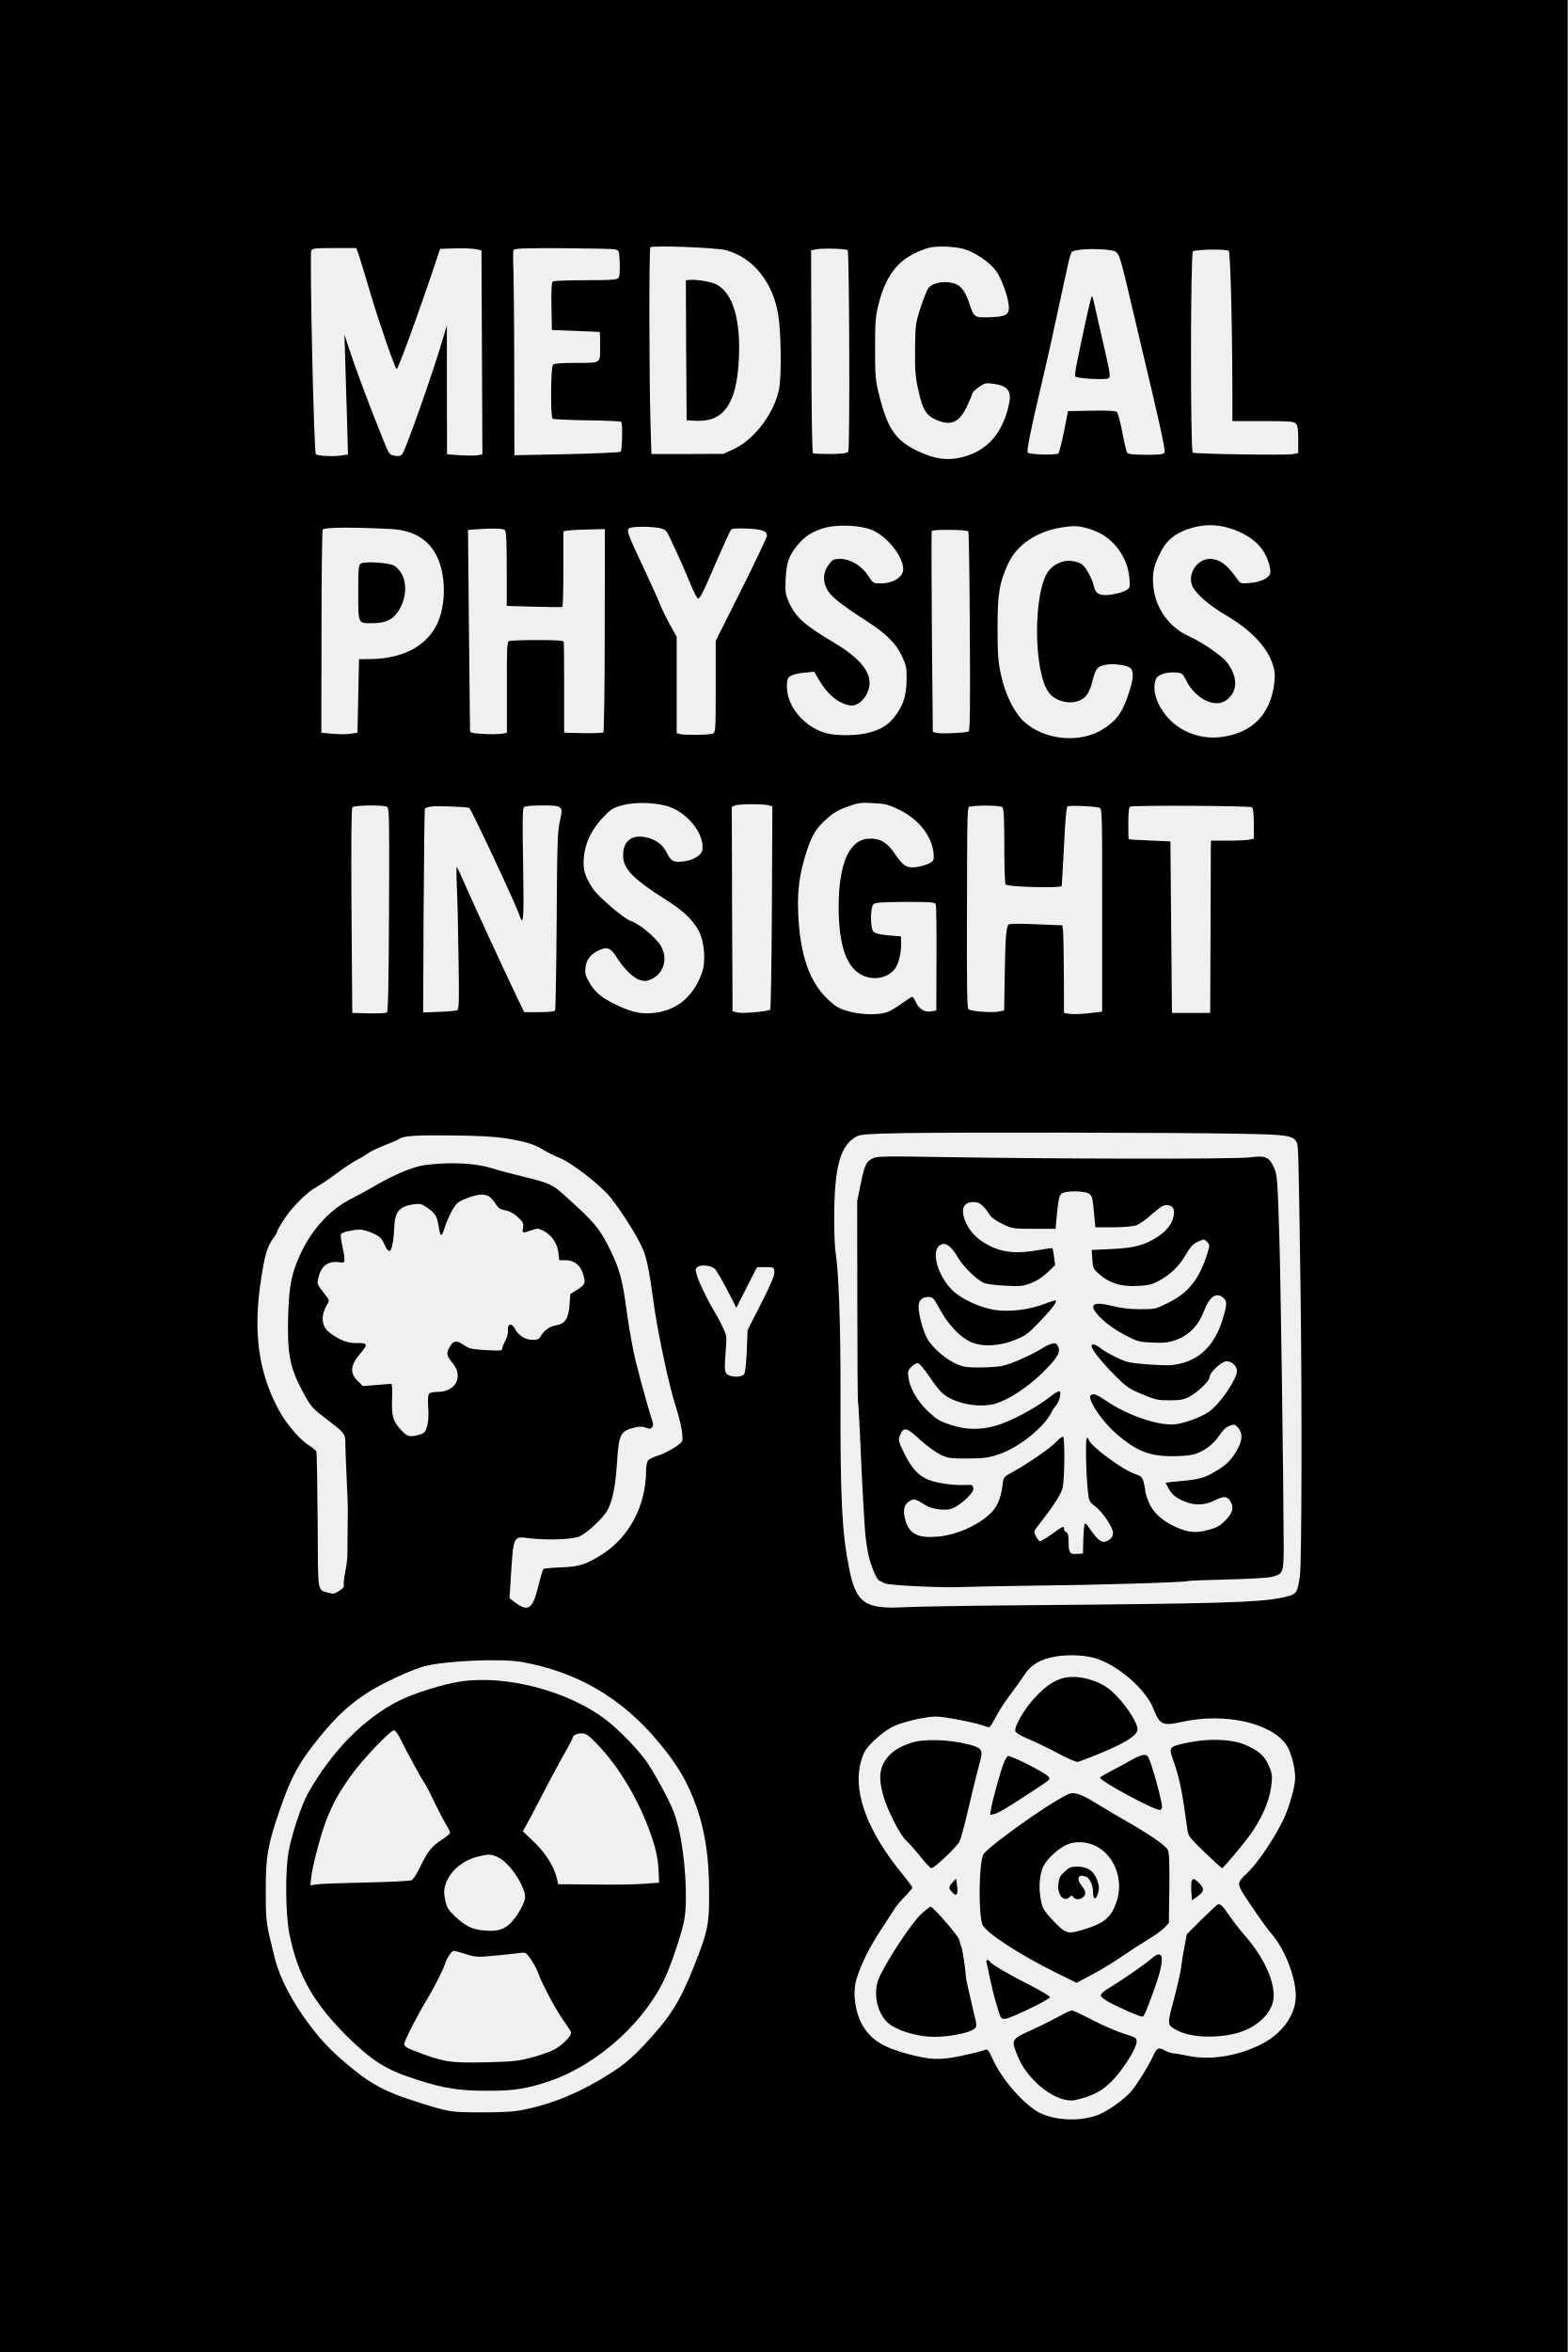
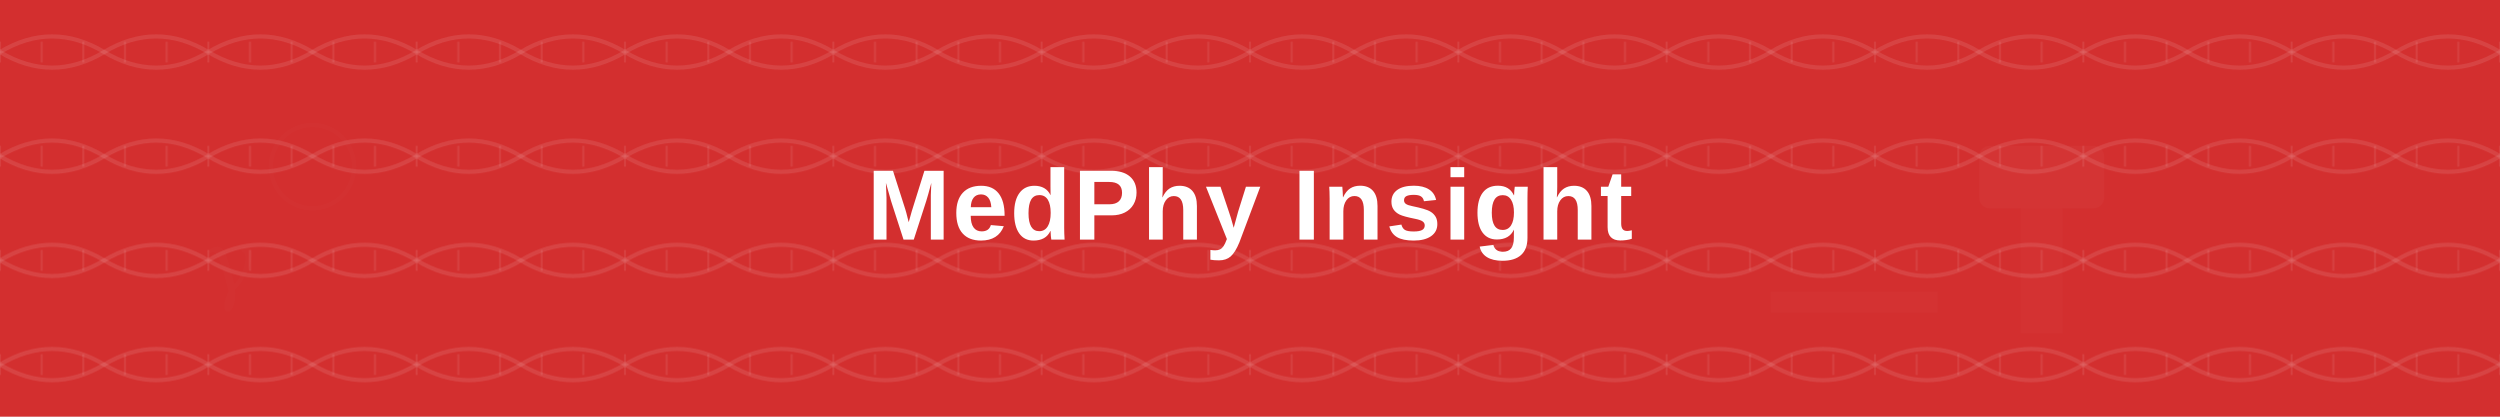
- <svg xmlns="http://www.w3.org/2000/svg" version="1.0" width="1024pt" height="1536pt" viewBox="0 0 1024 1536" preserveAspectRatio="xMidYMid meet">
-   <g transform="translate(0,1536) scale(0.1,-0.1)" fill="#000000" stroke="none">
-     <path d="M0 7680 l0 -7680 5120 0 5120 0 0 7680 0 7680 -5120 0 -5120 0 0 -7680z m4742 6046 c178 -48 308 -210 342 -426 18 -111 21 -387 6 -475 -28 -156 -159 -333 -295 -397 l-70 -32 -235 -1 -235 0 -6 200 c-9 295 -10 1140 -1 1150 13 14 431 -2 494 -19z m1554 8 c72 -21 168 -86 210 -143 38 -52 84 -183 84 -240 0 -49 -24 -60 -132 -63 -93 -3 -97 0 -128 94 -28 88 -62 124 -124 133 -55 9 -115 -6 -139 -33 -10 -10 -33 -68 -53 -128 -34 -106 -35 -114 -37 -274 -1 -135 2 -182 20 -261 30 -138 51 -173 126 -204 90 -37 143 -13 192 89 19 40 35 78 35 84 0 7 19 26 42 43 39 27 47 30 93 23 106 -14 128 -50 100 -159 -49 -185 -152 -290 -319 -325 -90 -18 -165 -6 -271 44 -144 68 -198 147 -252 364 -25 98 -27 124 -27 307 0 176 3 211 23 290 48 186 124 285 264 344 61 26 85 30 155 31 48 0 107 -7 138 -16z m-3947 -56 c11 -35 43 -139 70 -231 52 -178 162 -497 172 -497 10 0 149 380 257 705 l27 80 102 3 c57 1 117 -1 135 -6 l33 -8 3 -666 3 -665 -29 -6 c-17 -3 -69 -3 -116 0 l-86 6 -1 421 0 421 -24 -80 c-60 -209 -248 -743 -269 -763 -10 -10 -25 -13 -49 -8 -33 6 -37 11 -72 99 -97 240 -183 470 -229 612 l-26 80 5 -170 c3 -93 8 -270 12 -392 l6 -221 -47 -7 c-52 -8 -152 -2 -163 9 -13 13 -41 1300 -30 1330 6 14 26 16 151 16 l144 0 21 -62z m1671 53 c24 -7 25 -11 28 -90 2 -53 -1 -88 -9 -97 -9 -11 -52 -14 -213 -14 -110 0 -207 -4 -214 -8 -9 -7 -12 -46 -10 -163 l3 -154 155 -6 c85 -3 156 -7 158 -7 1 -1 2 -44 2 -96 0 -112 11 -106 -170 -106 -85 0 -130 -4 -138 -12 -15 -15 -17 -344 -2 -353 6 -3 107 -8 226 -10 118 -1 218 -6 222 -10 10 -10 6 -185 -4 -195 -5 -5 -163 -12 -352 -16 l-342 -7 -1 539 c0 296 -3 595 -5 663 -3 68 -3 130 0 137 4 12 63 14 323 13 175 -1 329 -4 343 -8z m1517 -5 c11 -11 15 -1298 4 -1315 -7 -11 -36 -15 -115 -16 -59 0 -111 2 -116 5 -5 3 -10 275 -10 665 l-2 660 34 7 c42 8 195 4 205 -6z m1744 -7 c29 -11 38 -41 110 -349 17 -74 53 -225 79 -335 105 -439 143 -614 137 -629 -5 -13 -25 -16 -120 -16 -80 0 -117 4 -124 13 -5 6 -20 67 -32 134 -13 67 -29 127 -36 133 -8 7 -69 10 -166 8 l-153 -3 -26 -133 c-15 -73 -31 -137 -37 -143 -13 -13 -187 -8 -200 5 -8 8 20 152 77 391 54 229 92 401 187 843 8 39 20 75 27 79 31 21 224 22 277 2z m745 3 c11 -7 23 -478 24 -949 l0 -163 199 0 c168 0 202 -2 215 -16 12 -12 16 -37 16 -104 l0 -89 -37 -7 c-45 -8 -637 1 -652 10 -16 11 -15 1298 1 1314 13 13 215 17 234 4z m37 -1822 c80 -30 142 -74 180 -126 36 -49 63 -131 53 -161 -10 -30 -64 -55 -131 -60 -59 -5 -63 -4 -81 22 -68 98 -118 135 -182 135 -86 0 -150 -106 -111 -183 26 -50 110 -122 220 -187 174 -103 278 -219 309 -341 9 -35 9 -65 1 -119 -29 -188 -141 -301 -327 -331 -179 -29 -350 57 -426 214 -29 58 -35 116 -18 161 11 30 69 49 132 44 39 -3 43 -6 66 -51 58 -118 183 -182 257 -133 81 53 84 153 9 251 -31 41 -166 134 -246 169 -132 58 -222 186 -235 330 -7 87 2 129 49 222 41 82 104 129 211 159 91 24 177 20 270 -15z m-2373 1 c99 -37 209 -172 210 -257 0 -53 -65 -94 -149 -94 -46 0 -49 1 -80 50 -42 65 -116 110 -183 110 -42 0 -50 -4 -73 -35 -37 -48 -43 -103 -16 -158 23 -48 84 -98 259 -211 131 -84 194 -147 234 -232 27 -58 31 -76 30 -150 -1 -99 -19 -162 -66 -228 -44 -62 -87 -93 -166 -117 -82 -25 -224 -27 -301 -5 -140 42 -249 174 -249 303 0 45 4 55 25 69 14 9 54 19 89 21 l65 6 28 -49 c59 -101 128 -158 207 -171 58 -9 126 69 126 147 0 85 -77 171 -235 265 -188 111 -249 165 -291 260 -24 55 -26 68 -22 155 6 109 21 152 78 221 50 59 94 87 174 111 82 24 228 19 306 -11z m1435 2 c138 -44 238 -169 252 -316 5 -61 4 -66 -20 -81 -14 -10 -55 -22 -91 -28 -78 -13 -110 1 -121 54 -12 52 -53 126 -80 144 -14 9 -45 19 -68 21 -51 6 -113 -21 -146 -63 -105 -133 -102 -676 4 -802 57 -68 177 -79 234 -22 16 16 33 50 40 77 27 105 33 115 77 128 54 16 163 3 181 -21 23 -32 14 -90 -34 -216 -31 -80 -64 -123 -136 -172 -149 -103 -389 -85 -528 41 -63 57 -124 180 -150 303 -20 90 -23 135 -23 310 0 222 11 292 68 417 58 125 186 212 349 238 88 14 115 12 192 -12z m-4569 2 c177 -9 290 -100 328 -265 30 -128 15 -277 -39 -375 -73 -131 -223 -206 -420 -209 l-80 -1 -5 -240 -5 -240 -46 -7 c-25 -4 -78 -4 -118 0 l-72 7 1 660 c0 363 4 663 8 667 15 15 200 16 448 3z m1738 9 c34 -5 52 -13 63 -30 17 -27 110 -231 158 -349 18 -43 38 -81 43 -83 14 -4 31 30 127 253 43 99 83 186 89 194 8 10 33 12 108 9 99 -5 128 -16 128 -47 0 -9 -75 -167 -167 -351 l-168 -335 0 -299 c0 -290 -1 -299 -20 -307 -24 -9 -181 -11 -212 -3 l-23 6 0 315 0 315 -44 78 c-24 44 -53 103 -64 132 -11 29 -62 141 -112 248 -101 214 -110 238 -89 251 16 10 116 12 183 3z m-996 -16 c9 -9 12 -79 12 -254 l0 -241 178 -5 c97 -3 180 -4 185 -1 4 2 7 114 7 248 l0 245 23 5 c12 2 73 6 135 7 l113 3 -1 -660 c0 -363 -4 -663 -9 -668 -4 -4 -64 -6 -132 -5 l-124 3 0 290 c0 160 -1 296 -3 303 -1 9 -44 12 -171 12 -93 0 -176 -3 -185 -6 -14 -5 -16 -42 -15 -302 l0 -297 -33 -7 c-18 -3 -72 -4 -120 -1 -87 6 -88 6 -88 32 0 14 -3 313 -7 663 l-6 637 49 4 c112 8 180 7 192 -5z m3027 -9 c4 -5 8 -300 10 -654 3 -490 1 -646 -8 -652 -16 -9 -180 -17 -210 -9 l-24 6 -6 652 c-3 359 -3 656 -1 660 8 12 232 10 239 -3z m-1979 -1790 c134 -33 258 -181 242 -290 -4 -32 -58 -66 -118 -74 -68 -9 -87 0 -112 51 -26 56 -70 90 -135 105 -94 22 -153 -23 -153 -116 0 -89 63 -154 286 -295 106 -67 170 -128 208 -199 38 -72 48 -203 20 -277 -58 -158 -167 -246 -322 -260 -80 -8 -149 9 -253 62 -87 43 -128 80 -163 144 -24 44 -27 58 -21 97 7 51 38 86 94 110 48 21 72 10 106 -44 49 -79 113 -142 157 -154 32 -8 46 -7 76 8 80 39 106 136 58 217 -32 54 -141 144 -195 161 -43 13 -216 161 -249 212 -54 85 -66 126 -58 206 8 93 50 179 125 259 51 54 64 62 126 79 77 21 191 20 281 -2z m1531 -29 c125 -62 209 -169 221 -281 4 -41 1 -49 -20 -63 -13 -9 -48 -20 -77 -26 -73 -14 -100 1 -153 80 -51 77 -98 106 -170 103 -130 -3 -200 -161 -200 -448 1 -229 42 -367 129 -429 79 -55 190 -41 241 31 23 33 39 101 38 163 l-1 45 -40 3 c-82 5 -125 14 -140 28 -21 22 -21 156 0 178 13 12 49 15 210 16 176 0 194 -2 198 -18 3 -9 5 -169 4 -354 l-1 -337 -35 -6 c-42 -8 -79 16 -100 63 -8 18 -18 32 -23 32 -5 0 -32 -18 -61 -39 -29 -21 -70 -47 -92 -57 -57 -25 -182 -23 -272 4 -58 18 -79 31 -131 81 -117 115 -176 287 -188 551 -7 152 7 257 52 401 32 103 62 156 118 207 59 55 85 70 163 98 59 21 80 24 158 19 79 -4 100 -9 172 -45z m-857 31 l25 -7 -3 -659 c-2 -363 -7 -664 -11 -668 -13 -13 -184 -28 -216 -19 l-30 8 -3 668 -2 667 22 9 c27 10 181 11 218 1z m-2490 -11 c12 -8 14 -99 11 -672 -2 -491 -6 -665 -14 -670 -7 -5 -60 -7 -119 -6 l-107 3 -5 665 c-3 450 -1 669 6 678 12 14 205 17 228 2z m535 -6 c12 -5 308 -637 328 -701 26 -82 30 -25 24 330 -5 273 -4 366 5 375 8 8 50 12 119 12 136 0 139 -3 116 -103 -15 -62 -18 -152 -21 -648 -2 -317 -7 -582 -10 -588 -5 -7 -44 -11 -104 -11 l-98 0 -52 108 c-75 156 -255 546 -324 701 -32 74 -61 137 -64 140 -3 3 -3 -55 0 -129 4 -74 9 -284 11 -467 5 -263 3 -333 -7 -340 -7 -4 -60 -9 -119 -11 l-105 -4 3 658 c2 363 6 664 8 671 2 6 21 14 42 16 42 5 229 -2 248 -9z m3483 4 c9 -9 12 -79 12 -252 0 -133 4 -246 8 -252 10 -16 362 -26 367 -10 1 6 8 123 15 261 8 169 15 252 23 258 13 9 183 2 210 -9 16 -6 17 -55 16 -669 l0 -662 -89 -10 c-48 -6 -104 -7 -124 -4 l-36 6 -1 260 c-1 143 -3 272 -6 286 l-4 26 -171 7 c-96 5 -174 4 -179 -1 -17 -17 -22 -81 -26 -320 l-4 -242 -36 -7 c-46 -9 -180 1 -197 15 -9 8 -11 136 -10 568 2 821 0 751 27 756 52 10 193 7 205 -5z m1629 0 c9 -7 13 -41 13 -108 l0 -97 -31 -7 c-17 -3 -80 -6 -140 -6 l-109 0 -1 -62 c0 -35 -1 -288 -2 -563 l-2 -500 -125 0 -125 0 -5 560 -5 560 -135 6 c-74 3 -136 7 -137 8 -2 0 -3 48 -3 105 0 72 4 106 12 108 29 10 783 6 795 -4z m-85 -2132 c315 -5 354 -11 378 -56 11 -21 12 -53 25 -960 10 -702 8 -1790 -4 -1870 -18 -122 -19 -123 -125 -145 -144 -30 -420 -38 -1651 -48 -374 -3 -736 -9 -805 -13 -262 -14 -319 26 -364 256 -47 239 -58 450 -56 1155 1 425 -12 786 -32 905 -6 36 -10 150 -9 253 3 314 41 448 146 505 25 14 74 18 305 22 342 6 1792 4 2192 -4z m-4787 -30 c132 -22 188 -40 244 -75 25 -16 75 -41 111 -55 69 -28 240 -158 313 -239 53 -59 160 -221 208 -316 42 -83 53 -131 94 -426 26 -180 98 -516 139 -640 36 -113 53 -212 39 -231 -19 -25 -107 -76 -156 -90 -28 -9 -58 -23 -64 -32 -7 -9 -13 -41 -13 -71 -2 -227 -111 -431 -290 -544 -105 -65 -145 -78 -264 -83 -60 -2 -113 -7 -117 -11 -4 -5 -19 -55 -33 -113 -36 -146 -65 -168 -146 -109 l-42 31 6 96 c21 325 14 309 126 296 114 -13 268 -8 319 10 50 18 163 123 191 177 32 62 50 154 60 304 12 190 22 210 118 233 31 7 52 6 73 -2 24 -9 32 -8 39 4 6 8 7 22 4 30 -13 35 -78 265 -109 390 -19 74 -46 221 -60 327 -30 226 -48 290 -123 438 -58 115 -96 159 -277 322 -86 78 -105 87 -278 129 -78 19 -169 43 -202 54 -85 28 -214 39 -352 30 -100 -7 -132 -14 -210 -44 -51 -19 -137 -61 -190 -92 -54 -32 -127 -72 -163 -90 -138 -67 -260 -198 -334 -356 -63 -134 -78 -211 -84 -422 -6 -243 12 -331 101 -495 45 -82 61 -101 127 -151 152 -117 145 -108 146 -191 1 -41 5 -144 9 -229 8 -179 8 -169 6 -280 0 -47 -1 -103 -1 -125 1 -96 -2 -124 -15 -192 -8 -39 -12 -78 -9 -86 3 -9 -8 -23 -31 -37 -32 -20 -41 -21 -73 -11 -70 21 -65 -14 -67 468 -2 241 -5 445 -9 454 -4 8 -21 23 -38 33 -66 40 -154 140 -206 236 -134 246 -170 511 -117 855 25 163 41 216 82 271 13 17 23 36 23 41 0 6 22 44 48 84 53 80 152 178 211 208 20 11 77 49 127 86 49 37 112 78 139 92 28 14 60 34 73 44 13 10 60 32 105 50 45 17 87 35 94 41 24 20 114 26 353 23 171 -2 275 -8 345 -19z m-108 -381 c12 -8 31 -30 42 -49 16 -26 30 -35 61 -40 26 -4 54 -19 81 -43 36 -33 40 -41 36 -70 -7 -38 -5 -38 53 -18 39 14 46 14 78 -2 54 -27 91 -80 99 -141 l6 -52 43 0 c53 0 96 -33 112 -88 19 -61 15 -70 -35 -103 l-48 -30 -5 -74 c-7 -88 -30 -122 -92 -131 -39 -7 -77 -35 -97 -72 -9 -17 -21 -22 -52 -22 -48 0 -92 28 -115 71 -21 41 -50 36 -46 -8 2 -18 -6 -48 -17 -69 -12 -21 -21 -45 -21 -53 0 -12 -18 -13 -105 -8 -90 5 -110 9 -142 31 -50 34 -69 33 -93 -6 -27 -45 -25 -60 15 -108 75 -90 23 -190 -98 -190 -23 0 -48 -5 -54 -11 -7 -7 -9 -39 -6 -90 4 -48 1 -95 -7 -122 -10 -39 -17 -46 -50 -56 -61 -18 -80 -14 -117 27 -56 59 -66 92 -62 207 3 63 0 99 -6 98 -5 0 -49 -4 -97 -8 l-88 -7 -35 35 c-52 52 -46 103 20 180 50 58 47 67 -23 66 -61 -2 -114 19 -179 68 -56 43 -60 114 -12 191 11 18 9 25 -17 57 -54 69 -54 68 -45 108 18 79 62 113 134 104 35 -5 37 -3 37 21 0 15 -7 56 -15 91 -9 39 -12 68 -7 73 13 13 79 27 122 28 19 0 59 -11 88 -25 44 -20 56 -32 72 -70 19 -44 36 -57 45 -32 10 24 18 83 20 138 3 105 32 140 126 154 40 6 52 3 87 -20 53 -35 68 -59 77 -123 4 -28 11 -54 15 -57 5 -3 16 16 23 43 19 63 60 142 84 165 25 22 118 55 158 56 17 1 40 -6 52 -14z m1474 -473 c9 -10 44 -70 78 -134 l61 -118 32 63 c18 34 48 94 67 132 l36 70 55 0 c54 0 55 0 58 -31 2 -23 -20 -76 -86 -206 l-89 -175 -5 -137 c-4 -87 -10 -141 -18 -151 -18 -22 -93 -20 -113 3 -14 16 -15 33 -8 133 9 111 9 115 -17 169 -14 30 -35 71 -47 90 -43 70 -102 188 -119 240 -16 50 -16 53 1 66 23 18 91 9 114 -14z m2499 -2546 c148 -53 315 -202 364 -325 41 -105 60 -114 186 -86 282 63 592 -8 686 -156 28 -45 54 -144 54 -209 0 -57 -39 -195 -79 -277 -61 -125 -166 -280 -236 -347 -72 -69 -73 -61 29 -213 50 -75 110 -158 134 -185 83 -96 155 -279 156 -398 2 -124 -85 -247 -221 -318 -154 -79 -338 -109 -483 -78 -41 9 -84 16 -95 16 -11 0 -36 9 -56 19 -42 23 -52 18 -76 -34 -29 -65 -112 -197 -146 -235 -46 -51 -134 -115 -199 -145 -110 -50 -284 -48 -395 6 -95 46 -240 207 -301 336 -41 86 -39 84 -70 72 -15 -6 -81 -22 -147 -36 -138 -28 -195 -26 -340 12 -160 42 -239 89 -296 180 -52 83 -72 216 -45 309 27 93 89 216 162 326 38 57 77 117 87 134 10 17 41 54 68 81 27 28 49 54 49 58 0 4 -29 42 -63 85 -222 270 -319 516 -280 711 8 35 22 79 34 97 32 52 129 135 189 162 68 30 209 62 275 62 51 0 257 -40 308 -59 16 -6 32 -11 38 -11 5 0 23 28 40 61 17 34 60 101 95 148 36 47 79 108 97 136 42 64 102 99 202 117 89 15 204 9 275 -16z m-3760 -20 c360 -65 651 -234 890 -521 111 -133 174 -233 226 -363 76 -188 107 -377 106 -642 0 -190 -11 -240 -97 -456 -96 -243 -159 -341 -340 -532 -75 -79 -123 -118 -209 -173 -191 -121 -360 -193 -556 -235 -66 -14 -128 -19 -280 -19 -213 0 -215 0 -465 81 -156 50 -256 102 -365 190 -133 106 -211 184 -295 296 -118 156 -198 310 -231 443 -57 228 -58 234 -58 435 -1 228 13 304 93 535 75 218 127 310 266 480 107 130 192 208 309 283 95 61 291 151 371 171 142 36 500 51 635 27z" />
-     <path d="M4502 13532 l-22 -3 2 -457 3 -457 60 -3 c182 -9 266 110 281 398 14 265 -40 442 -152 495 -35 16 -135 32 -172 27z" />
-     <path d="M7128 13415 c-14 -47 -51 -215 -98 -447 -6 -32 -9 -62 -6 -66 8 -14 193 -24 215 -13 17 10 15 22 -36 243 -29 128 -57 249 -61 268 -7 28 -10 31 -14 15z" />
-     <path d="M2358 11680 c-16 -10 -18 -30 -18 -190 0 -204 -2 -200 85 -200 88 0 133 18 170 69 76 104 67 250 -19 306 -30 20 -192 31 -218 15z" />
-     <path d="M5705 7797 c-47 -22 -56 -39 -82 -164 l-24 -118 1 -652 c0 -359 2 -658 5 -665 2 -7 9 -125 15 -263 11 -270 28 -572 35 -620 13 -100 20 -132 44 -197 14 -39 33 -74 41 -78 8 -4 26 -13 39 -20 27 -14 395 -31 511 -24 36 2 252 6 480 9 398 4 976 21 990 30 3 2 118 7 256 10 137 3 268 11 291 17 74 18 78 29 78 197 -2 483 -19 1714 -29 2041 -11 354 -14 389 -33 432 -33 73 -57 83 -156 70 -87 -13 -1259 -11 -2037 2 -327 6 -400 5 -425 -7z m1400 -229 c29 -13 31 -19 42 -138 l8 -85 115 0 c68 0 130 6 152 13 21 8 67 40 103 73 48 43 73 59 94 59 39 0 55 -22 48 -65 -9 -55 -42 -100 -104 -141 -84 -56 -157 -75 -305 -81 l-127 -6 4 -61 c4 -58 6 -63 46 -98 68 -59 141 -81 247 -76 72 3 96 9 141 33 78 43 131 94 176 170 31 53 48 72 80 86 39 18 41 18 59 -1 19 -19 19 -21 2 -77 -52 -166 -122 -255 -255 -321 -81 -41 -86 -42 -183 -42 -68 0 -125 7 -181 21 -139 35 -164 7 -71 -84 34 -33 92 -74 147 -103 88 -46 96 -48 187 -52 80 -3 104 0 154 18 85 32 146 96 180 188 37 96 82 127 128 85 23 -21 23 -42 -2 -126 -47 -166 -140 -268 -276 -301 -59 -14 -89 -15 -206 -7 -125 9 -145 13 -213 45 -42 20 -90 47 -106 61 -32 26 -59 33 -59 14 0 -21 63 -101 148 -187 80 -80 95 -91 182 -127 86 -36 103 -40 180 -40 69 0 93 5 128 23 55 29 132 103 132 127 0 31 79 105 112 105 33 0 68 -31 68 -61 0 -56 -111 -218 -184 -269 -49 -33 -126 -63 -202 -79 -105 -21 -320 49 -475 155 -42 29 -71 43 -82 38 -9 -3 -17 -9 -17 -13 0 -50 90 -176 182 -253 123 -105 209 -138 355 -138 54 0 116 5 138 11 65 17 131 66 169 124 24 35 46 57 68 64 30 11 35 10 56 -14 28 -33 28 -74 1 -128 -34 -66 -67 -103 -122 -139 -89 -57 -126 -69 -242 -79 -60 -6 -110 -11 -111 -12 -1 -1 9 -21 23 -44 18 -31 39 -50 81 -70 76 -37 147 -37 220 0 56 30 81 26 102 -13 20 -38 11 -70 -33 -116 -35 -37 -54 -49 -112 -65 -84 -23 -134 -18 -220 21 -87 39 -149 99 -174 166 -12 30 -21 62 -21 72 0 9 -5 33 -10 54 -9 31 -17 39 -54 51 -88 30 -306 193 -306 229 0 4 -5 8 -10 8 -11 0 -7 -224 6 -350 6 -60 9 -67 45 -95 52 -40 119 -139 119 -176 0 -19 -8 -34 -25 -45 -44 -29 -68 -14 -140 91 -7 11 -16 17 -20 14 -3 -4 -7 -49 -9 -100 l-2 -94 -39 -3 c-47 -4 -55 7 -55 79 0 41 -4 58 -15 63 -8 3 -15 12 -15 21 0 22 -6 20 -81 -35 -39 -28 -74 -48 -79 -45 -6 4 -17 19 -25 35 -14 27 -13 30 16 67 102 129 157 215 162 255 12 87 12 321 1 325 -6 2 -25 -12 -41 -30 -34 -38 -182 -141 -283 -197 -65 -35 -65 -36 -71 -86 -12 -95 -37 -150 -87 -195 -88 -78 -217 -133 -334 -144 -131 -12 -189 17 -214 107 -19 67 -9 106 32 128 25 14 35 11 100 -30 36 -23 108 -35 158 -26 52 10 158 103 154 135 -3 24 -6 25 -58 23 -78 -4 -198 15 -247 39 -60 29 -99 73 -144 163 -43 86 -44 93 -27 130 21 48 43 43 125 -34 43 -39 102 -83 133 -98 51 -25 64 -27 180 -27 108 1 136 4 205 28 127 42 292 173 342 271 8 17 23 40 33 51 20 23 34 82 21 89 -5 3 -31 -11 -57 -32 -103 -81 -263 -166 -364 -194 -103 -28 -191 -26 -293 8 -70 23 -91 36 -146 88 -70 67 -118 150 -127 220 -6 39 -3 48 20 71 15 14 34 25 43 23 9 -2 40 -39 70 -83 29 -44 68 -94 86 -111 73 -68 240 -102 348 -71 86 26 204 102 299 193 104 101 129 141 112 179 -11 23 -17 26 -40 20 -15 -3 -40 -15 -57 -26 -71 -46 -219 -111 -272 -120 -68 -11 -208 -13 -249 -3 -75 18 -169 86 -227 165 -30 41 -66 162 -67 226 0 40 23 63 63 63 30 0 35 -6 77 -82 53 -97 126 -175 195 -209 75 -36 183 -33 291 9 71 28 90 42 155 110 80 82 125 140 116 149 -3 3 -35 -7 -71 -21 -100 -40 -237 -56 -333 -40 -97 17 -215 72 -271 127 -102 99 -145 268 -76 299 33 15 68 -11 111 -84 33 -57 115 -138 165 -164 17 -9 72 -17 141 -20 100 -6 118 -4 171 16 37 14 77 40 108 70 l50 48 -7 54 c-4 29 -9 55 -11 57 -1 1 -46 -5 -99 -14 -121 -22 -209 -16 -290 19 -81 36 -138 86 -169 148 -46 92 -30 148 43 148 39 0 67 -22 105 -83 11 -18 43 -41 84 -60 65 -31 71 -32 207 -32 l140 0 10 109 c9 87 15 111 30 122 23 17 134 19 170 2z" />
-     <path d="M6945 4401 c-61 -16 -113 -51 -181 -123 -70 -73 -139 -190 -132 -223 2 -11 34 -30 83 -51 44 -18 132 -60 195 -94 63 -34 121 -59 130 -56 53 16 211 81 263 108 90 45 127 76 127 105 0 48 -90 180 -171 251 -80 70 -222 108 -314 83z" />
-     <path d="M5964 3982 c-90 -27 -147 -64 -183 -120 -36 -57 -41 -116 -15 -216 24 -95 108 -262 152 -305 22 -20 65 -69 96 -108 31 -40 63 -73 70 -73 20 0 164 137 183 173 8 17 28 85 43 151 28 121 68 286 94 382 18 69 7 82 -91 105 -119 29 -274 33 -349 11z" />
-     <path d="M7761 3980 c-123 -25 -128 -30 -101 -106 44 -121 61 -204 97 -469 5 -35 19 -53 112 -142 58 -56 109 -102 113 -103 11 0 166 188 203 245 76 118 113 215 122 320 4 39 -1 64 -20 106 -29 65 -67 98 -158 136 -87 36 -233 41 -368 13z" />
-     <path d="M6583 3892 c-6 -4 -18 -25 -27 -47 -21 -53 -74 -243 -82 -296 l-7 -42 29 7 c29 8 77 36 234 139 141 93 134 86 114 108 -25 27 -248 139 -261 131z" />
-     <path d="M7395 3869 c-27 -16 -85 -48 -127 -69 -42 -22 -79 -44 -82 -48 -11 -18 348 -212 390 -212 8 0 14 9 14 21 0 28 -35 166 -66 262 -24 71 -28 77 -52 76 -15 0 -49 -14 -77 -30z" />
-     <path d="M6840 3563 c-184 -119 -402 -283 -417 -314 -29 -60 -33 -385 -6 -457 20 -53 245 -199 491 -320 l124 -61 96 51 c54 28 142 81 197 119 55 38 134 89 175 114 42 24 89 58 105 75 l30 31 3 227 c2 170 -1 233 -10 252 -14 27 -121 101 -263 182 -49 28 -129 75 -176 104 -100 63 -148 84 -186 84 -18 0 -76 -31 -163 -87z m318 -259 c122 -61 183 -221 136 -361 -33 -101 -77 -140 -199 -179 -121 -38 -131 -36 -213 50 -62 66 -72 81 -82 132 -19 89 -9 190 23 240 30 48 98 107 148 128 54 24 127 20 187 -10z" />
-     <path d="M6954 3137 c-29 -26 -37 -42 -41 -80 -8 -73 37 -123 75 -85 9 9 15 10 20 2 13 -19 39 -23 61 -8 28 20 27 40 -5 81 -36 48 -21 76 31 57 24 -10 45 -58 45 -104 0 -52 21 -50 34 3 7 27 5 47 -9 82 -22 58 -62 85 -128 85 -40 0 -53 -5 -83 -33z" />
-     <path d="M6223 3068 c-28 -30 -29 -38 -2 -67 28 -30 39 -13 30 47 l-6 44 -22 -24z" />
-     <path d="M7784 3076 c-3 -7 -4 -39 -2 -70 l3 -56 38 26 c44 32 46 51 9 87 -32 30 -40 33 -48 13z" />
-     <path d="M7950 2920 c-7 -5 -55 -50 -106 -100 l-92 -92 -15 -81 c-9 -45 -19 -107 -22 -137 -4 -30 -25 -124 -47 -207 -46 -171 -46 -168 26 -205 90 -47 273 -51 403 -10 130 41 223 141 223 238 0 109 -70 257 -184 388 -34 39 -80 98 -103 131 -49 73 -64 87 -83 75z" />
-     <path d="M6017 2860 c-61 -55 -235 -320 -276 -419 -43 -101 -8 -244 72 -302 63 -46 187 -80 287 -81 95 0 220 23 257 48 26 17 26 20 4 109 -29 120 -52 222 -52 240 -2 40 -21 169 -29 189 -5 12 -11 34 -15 49 -5 24 -161 205 -186 215 -3 2 -32 -20 -62 -48z" />
-     <path d="M7519 2567 c-39 -34 -196 -143 -278 -192 -28 -16 -51 -37 -51 -46 0 -10 26 -30 68 -52 69 -36 188 -87 204 -87 11 0 28 41 85 200 64 183 54 251 -28 177z" />
-     <path d="M6444 2543 c3 -10 13 -54 21 -98 9 -44 28 -123 44 -175 27 -93 28 -95 57 -94 34 2 287 124 292 141 2 6 -59 42 -135 81 -137 69 -246 133 -258 152 -10 17 -27 11 -21 -7z" />
-     <path d="M6910 2188 c-41 -22 -116 -60 -167 -83 -141 -64 -141 -63 -93 -179 68 -163 261 -307 376 -280 119 27 186 65 256 144 69 78 140 195 142 233 1 29 -2 30 -84 56 -47 15 -139 55 -204 89 -65 34 -126 62 -135 62 -9 0 -50 -19 -91 -42z" />
-     <path d="M3010 4379 c-115 -17 -301 -75 -404 -126 -227 -114 -439 -329 -594 -604 -41 -72 -109 -276 -127 -382 -23 -129 -20 -414 6 -540 54 -265 156 -446 373 -662 164 -163 257 -222 454 -285 187 -60 278 -74 477 -74 167 0 251 14 400 65 320 111 634 400 760 698 45 106 102 282 115 355 23 131 6 408 -36 591 -21 88 -39 135 -91 235 -36 69 -86 156 -111 193 -51 78 -189 222 -277 288 -245 186 -649 292 -945 248z m-402 -361 c54 -108 144 -273 162 -298 11 -15 41 -72 66 -126 26 -54 60 -119 75 -145 16 -25 29 -51 29 -58 0 -6 -25 -27 -54 -46 -66 -42 -93 -76 -142 -178 -24 -50 -45 -82 -59 -87 -12 -4 -145 -11 -296 -14 -151 -3 -294 -8 -318 -12 l-44 -6 6 53 c10 83 64 285 99 374 44 111 79 174 161 290 70 99 256 295 280 295 7 0 23 -19 35 -42z m1299 -55 c128 -134 249 -332 326 -533 48 -125 65 -199 69 -290 l3 -75 -95 -7 c-52 -5 -201 -7 -330 -5 l-234 2 -7 30 c-16 79 -72 170 -148 243 l-76 73 24 42 c13 23 62 116 109 207 47 91 109 207 139 258 29 52 53 97 53 101 0 17 26 31 58 31 30 0 45 -10 109 -77z m-650 -734 c72 -35 173 -186 173 -259 0 -36 -57 -135 -99 -173 -46 -41 -87 -52 -171 -44 -75 6 -121 29 -187 91 -46 44 -55 59 -65 108 -9 43 -9 65 0 95 27 91 110 163 216 189 72 17 84 17 133 -7z m-212 -631 c64 -20 76 -20 184 -10 64 6 136 14 161 17 44 7 45 6 77 -39 17 -25 39 -64 47 -88 24 -70 125 -259 172 -321 24 -33 44 -65 44 -73 0 -24 -62 -85 -112 -110 -27 -14 -93 -37 -146 -51 -85 -23 -122 -27 -299 -31 -239 -5 -273 0 -480 80 -38 14 -53 26 -53 39 0 20 89 194 152 296 44 74 102 188 113 223 11 39 45 90 59 90 7 0 43 -10 81 -22z" />
+ <svg xmlns="http://www.w3.org/2000/svg" width="100%" height="auto" viewBox="0 0 1200 200" preserveAspectRatio="xMidYMid meet">
+   <rect width="1200" height="200" fill="#D32F2F" />
+   <defs>
+     <pattern id="dnaPattern" x="0" y="0" width="100" height="50" patternUnits="userSpaceOnUse">
+       <path d="M0,25 Q25,10 50,25 Q75,40 100,25" stroke="rgba(255,255,255,0.1)" stroke-width="2" fill="none" />
+       <path d="M0,25 Q25,40 50,25 Q75,10 100,25" stroke="rgba(255,255,255,0.1)" stroke-width="2" fill="none" />
+       <line x1="0" y1="20" x2="0" y2="30" stroke="rgba(255,255,255,0.08)" stroke-width="1" />
+       <line x1="20" y1="20" x2="20" y2="30" stroke="rgba(255,255,255,0.08)" stroke-width="1" />
+       <line x1="40" y1="20" x2="40" y2="30" stroke="rgba(255,255,255,0.08)" stroke-width="1" />
+       <line x1="60" y1="20" x2="60" y2="30" stroke="rgba(255,255,255,0.08)" stroke-width="1" />
+       <line x1="80" y1="20" x2="80" y2="30" stroke="rgba(255,255,255,0.08)" stroke-width="1" />
+       <line x1="100" y1="20" x2="100" y2="30" stroke="rgba(255,255,255,0.08)" stroke-width="1" />
+     </pattern>
+   </defs>
+   <rect width="1200" height="200" fill="url(#dnaPattern)" />
+   <g opacity="0.15">
+     <rect x="950" y="70" width="60" height="30" rx="5" fill="rgba(255,255,255,0.15)" />
+     <rect x="970" y="100" width="20" height="60" fill="rgba(255,255,255,0.12)" />
+     <rect x="850" y="140" width="80" height="10" fill="rgba(255,255,255,0.1)" />
+   </g>
+   <text x="600" y="115" text-anchor="middle" fill="white" font-family="Arial, sans-serif" font-size="48" font-weight="bold" letter-spacing="1">MedPhy Insight</text>
+   <g opacity="0.1">
+     <text x="100" y="140" font-family="serif" font-size="40" fill="rgba(255,255,255,0.1)">γ</text>
+     <circle cx="150" cy="80" r="20" fill="none" stroke="rgba(255,255,255,0.1)" stroke-width="2" />
  </g>
</svg>
